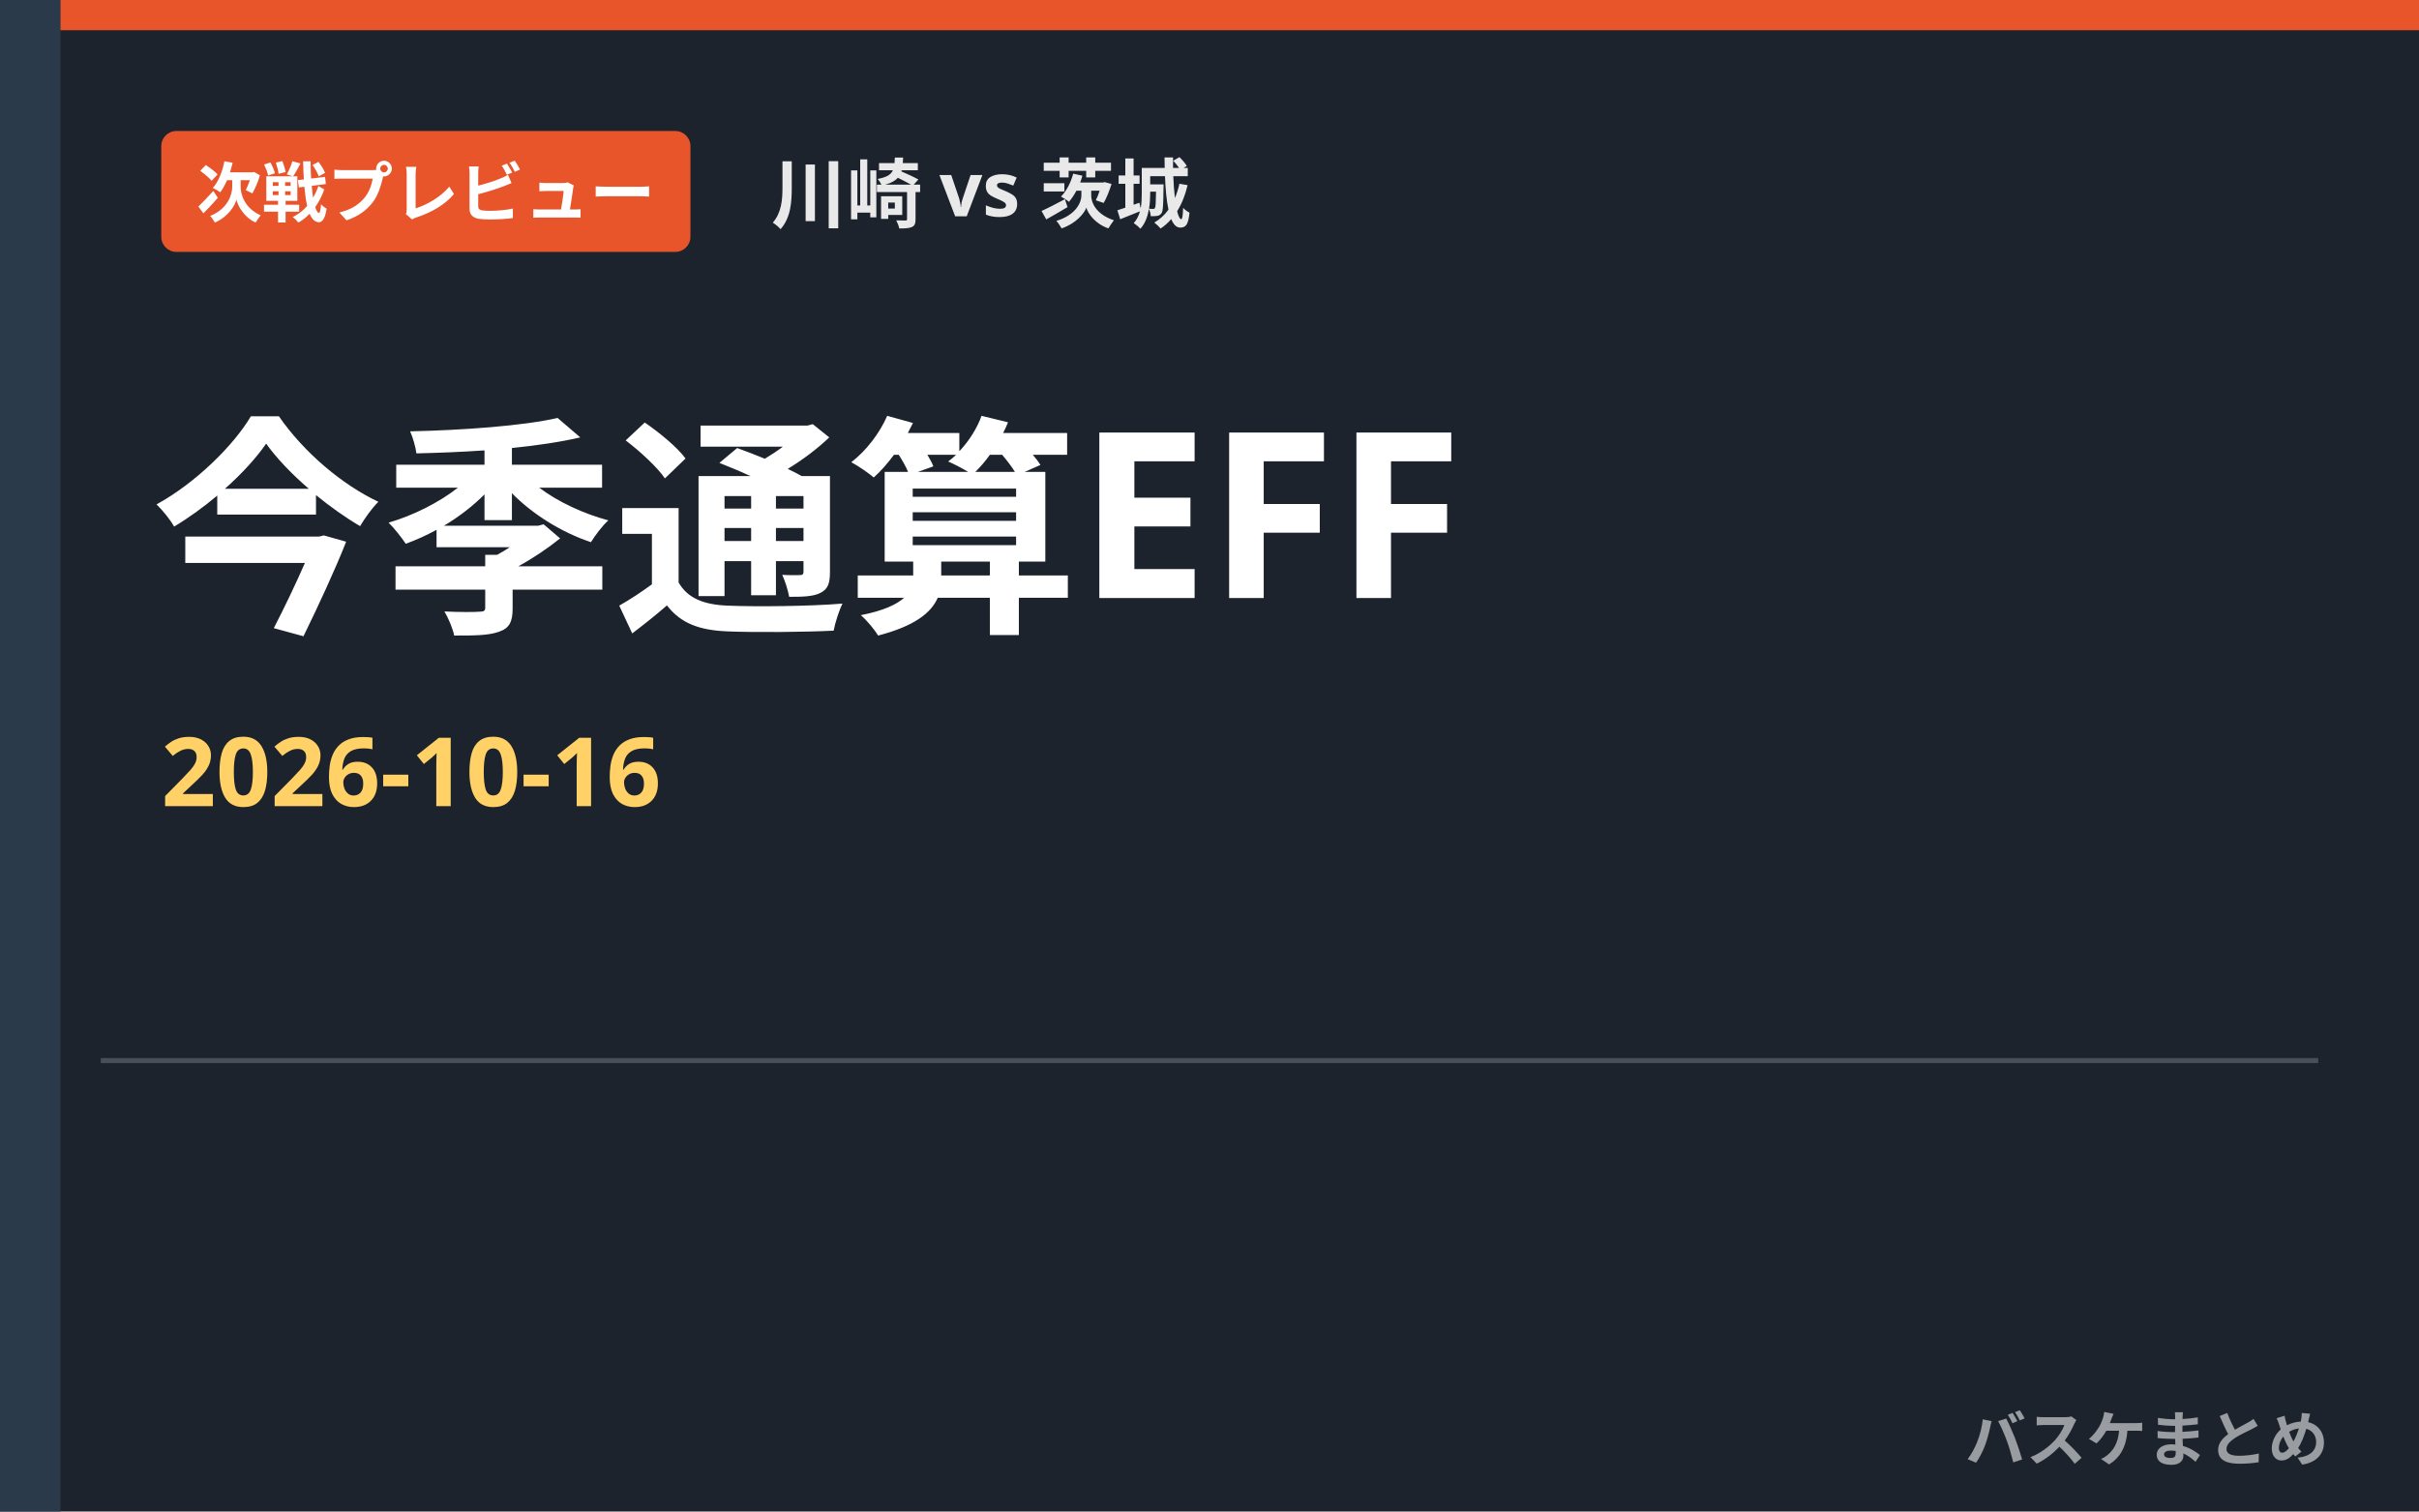
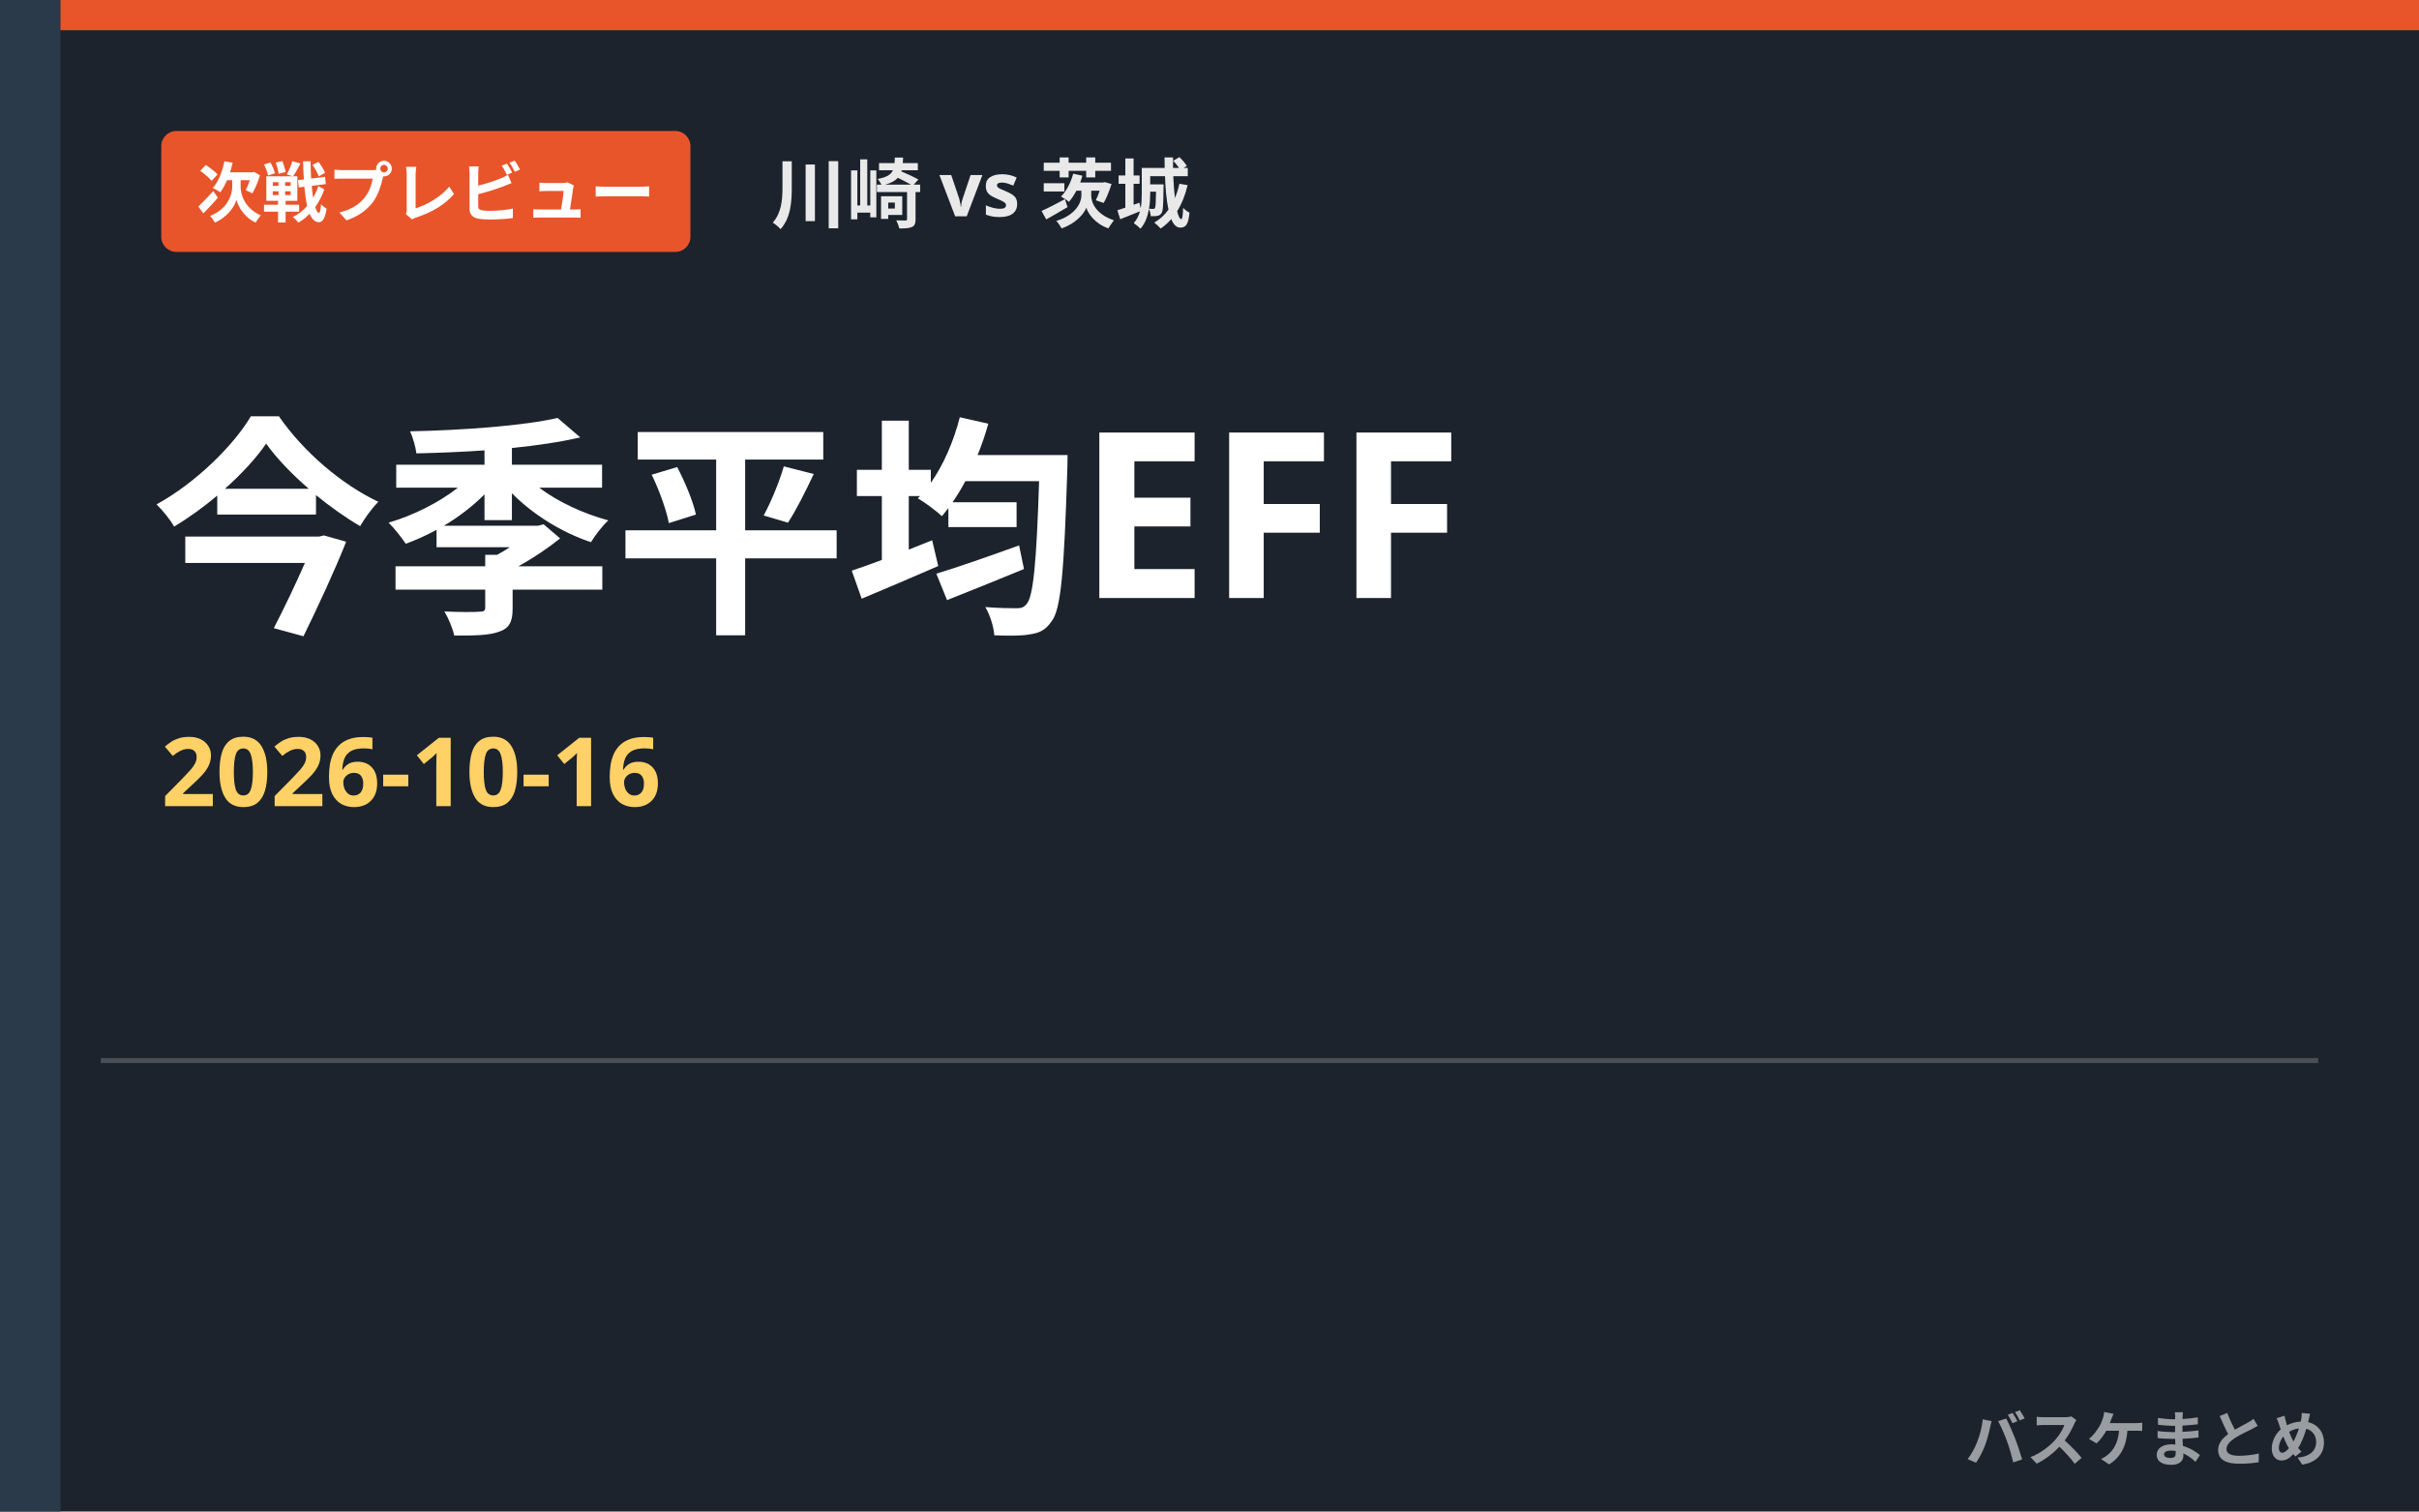
- <svg xmlns="http://www.w3.org/2000/svg" viewBox="0 0 480 300" role="img" aria-label="川崎 vs 茨城 今季通算EFF">
+ <svg xmlns="http://www.w3.org/2000/svg" viewBox="0 0 480 300" role="img" aria-label="川崎 vs 茨城 今季平均EFF">
  <rect width="480" height="300" fill="#1c232c" />
  <rect x="0" y="0" width="12" height="300" fill="#2b3a4a" />
  <rect x="12" y="0" width="468" height="6" fill="#e8552b" />
  <rect x="32" y="26" width="105" height="24" rx="3" fill="#e8552b" />
  <text x="84.5" y="43" text-anchor="middle" font-family="'Hiragino Kaku Gothic ProN','Hiragino Sans','Noto Sans JP','Yu Gothic',Meiryo,sans-serif" font-weight="800" font-size="13" fill="#ffffff">次戦プレビュー</text>
  <text x="153" y="44" font-family="'Hiragino Kaku Gothic ProN','Hiragino Sans','Noto Sans JP','Yu Gothic',Meiryo,sans-serif" font-weight="800" font-size="15" fill="#fff" opacity="0.9">川崎 vs 茨城</text>
-   <text x="30" y="122" font-family="'Hiragino Kaku Gothic ProN','Hiragino Sans','Noto Sans JP','Yu Gothic',Meiryo,sans-serif" font-weight="900" font-size="46" fill="#fff">今季通算EFF</text>
+   <text x="30" y="122" font-family="'Hiragino Kaku Gothic ProN','Hiragino Sans','Noto Sans JP','Yu Gothic',Meiryo,sans-serif" font-weight="900" font-size="46" fill="#fff">今季平均EFF</text>
  <text x="32" y="160" font-family="'Hiragino Kaku Gothic ProN','Hiragino Sans','Noto Sans JP','Yu Gothic',Meiryo,sans-serif" font-weight="800" font-size="19" fill="#ffd166">2026-10-16</text>
  <rect x="20" y="210" width="440" height="1" fill="#fff" opacity="0.2" />
  <text x="462" y="290" text-anchor="end" font-family="'Hiragino Kaku Gothic ProN','Hiragino Sans','Noto Sans JP','Yu Gothic',Meiryo,sans-serif" font-weight="800" font-size="12" fill="#ffffff" opacity="0.55">バスケまとめ</text>
</svg>
